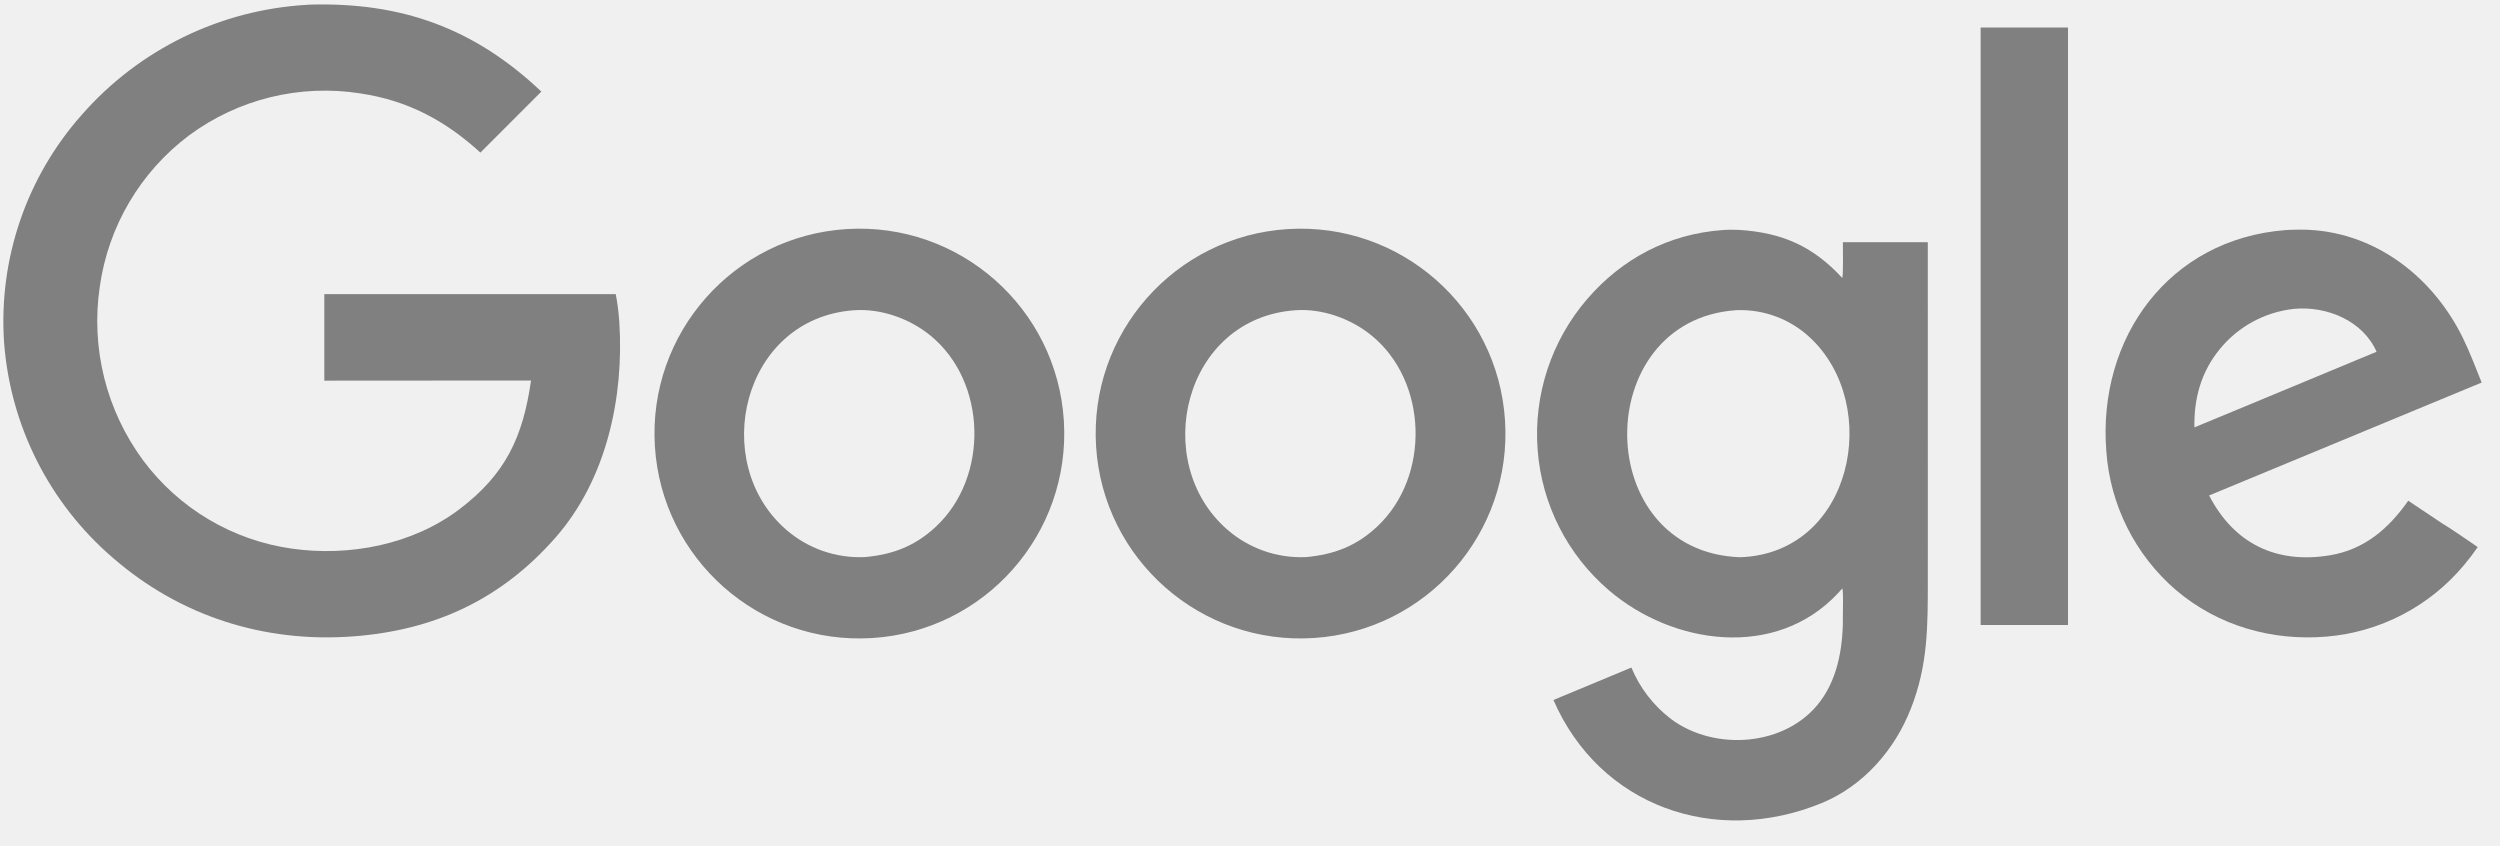
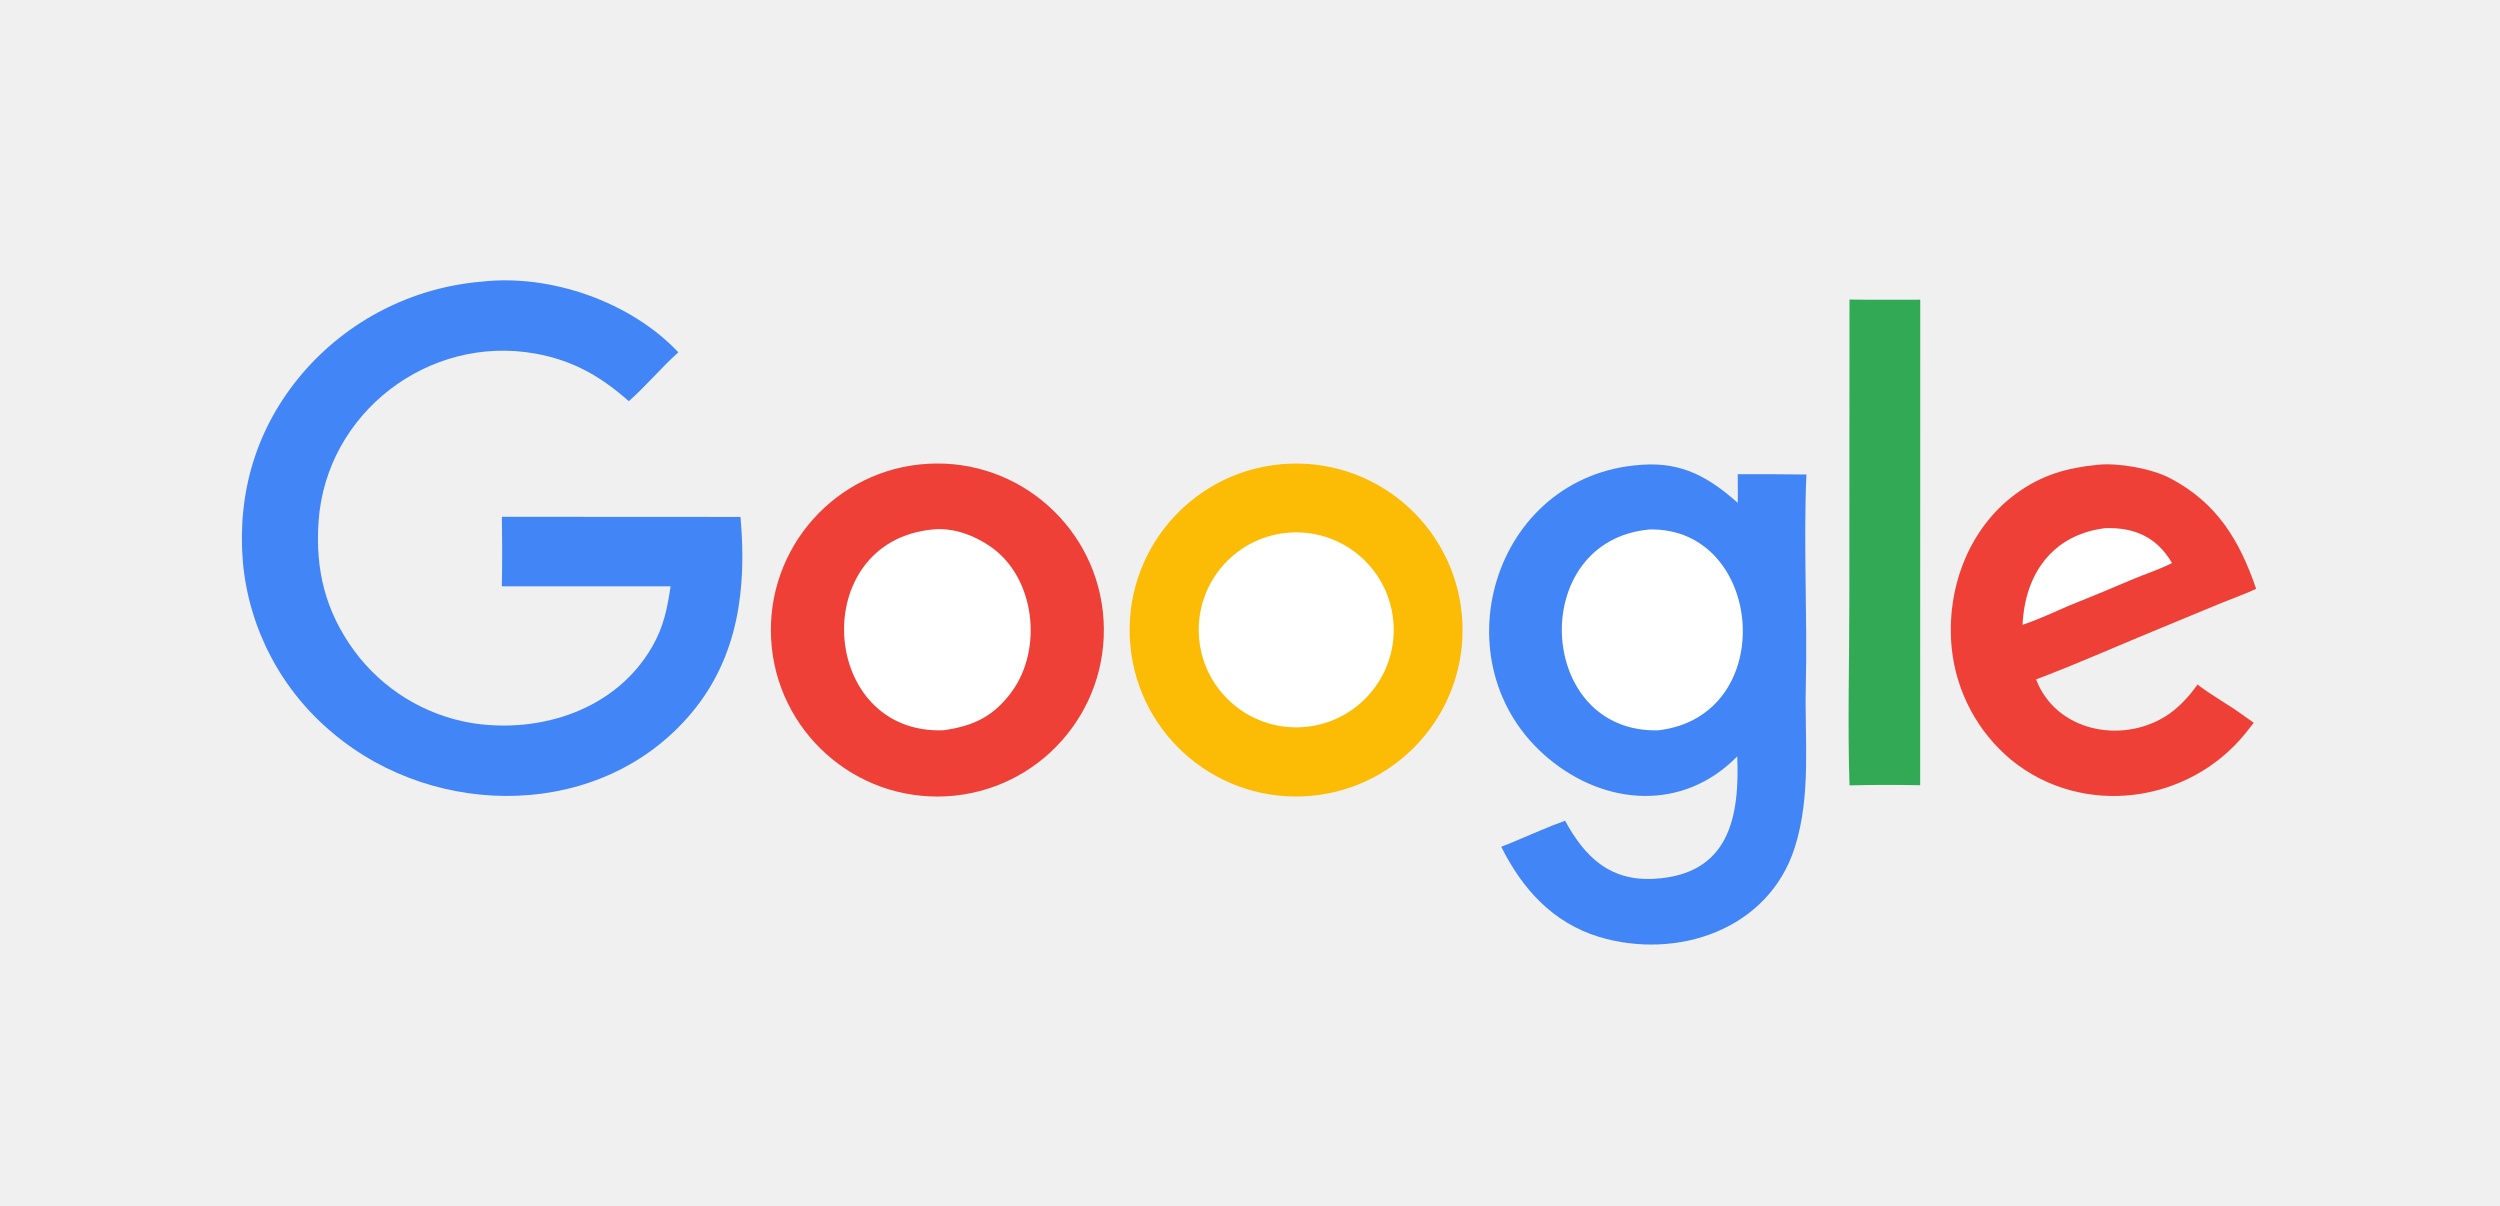
- <svg xmlns="http://www.w3.org/2000/svg" width="266" height="90" viewBox="0 0 266 90" fill="none">
-   <path d="M183.239 24.482C183.647 24.437 184.579 24.433 185.001 24.459C189.654 24.748 192.913 26.212 196.027 29.584C196.128 29.081 196.085 26.456 196.082 25.769H205.118L205.121 53.314L205.12 61.736C205.119 66.561 205.144 70.763 203.324 75.372C201.624 79.76 198.273 83.617 193.844 85.44C182.536 90.094 170.229 85.829 165.284 74.479L170.148 72.456L173.579 71.028C174.476 73.192 175.931 75.08 177.795 76.501C182.461 79.988 190.105 79.432 193.68 74.617C195.673 71.933 196.133 68.483 196.084 65.231C196.072 64.407 196.151 63.408 196.029 62.602C195.873 62.761 195.721 62.947 195.567 63.112C188.945 70.211 177.98 68.612 171.206 62.822C166.78 59.05 164.043 53.667 163.604 47.868C163.161 42.033 165.056 36.262 168.871 31.825C172.593 27.502 177.547 24.905 183.239 24.482ZM185.145 59.29C197.14 58.886 200.303 43.101 192.585 35.918C190.479 33.947 187.674 32.897 184.792 33.002L184.702 33.006C169.163 34.084 169.242 58.725 185.145 59.29Z" fill="#808080" />
-   <path d="M32.627 0.515C32.728 0.503 32.83 0.496 32.932 0.493C42.708 0.206 50.459 2.984 57.601 9.745L51.114 16.235C47.388 12.834 43.385 10.69 38.349 9.941C31.919 8.926 25.35 10.534 20.116 14.404C14.938 18.291 11.52 24.08 10.618 30.492C9.645 37.031 11.309 43.69 15.243 49.002C19.047 54.105 24.73 57.477 31.031 58.372C37.157 59.246 43.888 57.961 48.872 54.189C53.794 50.464 55.638 46.52 56.502 40.485L34.507 40.5V34.255V31.298H65.514C65.702 32.222 65.834 33.337 65.895 34.278C66.412 42.277 64.527 51.002 59.139 57.159C53.358 63.767 46.26 67.061 37.57 67.712C28.134 68.419 19.146 65.571 11.984 59.331C5.226 53.514 1.067 45.242 0.428 36.348C-0.148 27.528 2.826 18.844 8.689 12.23C14.775 5.274 23.399 1.053 32.627 0.515Z" fill="#808080" />
-   <path d="M90.106 24.372C102.118 23.637 112.454 32.775 113.196 44.787C113.937 56.798 104.805 67.139 92.795 67.888C80.773 68.638 70.422 59.497 69.679 47.475C68.936 35.453 78.084 25.108 90.106 24.372ZM92.006 59.274C95.029 59.008 97.385 58.087 99.587 56.029C105.237 50.748 105.018 40.65 99.023 35.722C96.804 33.898 93.73 32.805 90.873 33.011C78.978 33.845 75.381 49.199 83.66 56.369C85.968 58.37 88.955 59.41 92.006 59.274Z" fill="#808080" />
-   <path d="M137.044 24.373C149.039 23.636 159.367 32.745 160.135 44.738C160.903 56.73 151.821 67.082 139.83 67.882C127.796 68.684 117.396 59.561 116.625 47.524C115.854 35.487 125.005 25.112 137.044 24.373ZM138.951 59.275C141.986 59 144.344 58.082 146.548 56.011C152.183 50.72 151.952 40.626 145.951 35.71C143.746 33.903 140.692 32.813 137.86 33.008C125.945 33.812 122.311 49.143 130.584 56.35C132.894 58.363 135.89 59.411 138.951 59.275Z" fill="#808080" />
-   <path d="M243.175 24.481C243.467 24.447 243.815 24.455 244.11 24.444C251.964 24.154 258.64 29.025 262.029 35.914C262.79 37.463 263.401 39.084 264.048 40.704L235.051 52.717C237.688 57.825 242.18 60.031 247.897 59.083C251.567 58.475 254.151 56.256 256.236 53.275C257.432 54.065 258.623 54.861 259.81 55.665C260.942 56.337 262.498 57.451 263.63 58.208C263.178 58.867 262.695 59.502 262.18 60.113C258.512 64.521 253.225 67.269 247.509 67.738C241.706 68.216 235.987 66.578 231.524 62.787C227.18 59.047 224.511 53.724 224.112 48.005C223.17 35.938 230.776 25.442 243.175 24.481ZM239.694 42.901L252.865 37.427C251.415 34.111 247.557 32.546 244.106 32.861C240.981 33.19 238.115 34.75 236.143 37.197C234.192 39.607 233.425 42.405 233.487 45.471L239.694 42.901Z" fill="#808080" />
-   <path d="M210.74 2.928H220.034V66.5H210.74V2.928Z" fill="#808080" />
+ <svg xmlns="http://www.w3.org/2000/svg" width="1161" height="560" viewBox="0 0 1161 560" fill="none">
+   <path d="M762.269 215.857L762.774 215.819C781.413 214.578 793.703 221.771 807.031 233.534C807.11 229.207 807.008 224.583 806.997 220.23C817.632 220.174 828.267 220.217 838.902 220.36C837.49 252.762 839.395 286.001 838.618 318.506C838.012 343.641 841.232 369.108 833.522 393.478C821.362 431.927 778.652 446.018 742.439 435.044C721.062 428.436 706.98 412.866 697.178 393.251C703.074 390.964 709.315 388.167 715.217 385.723C719.038 384.071 722.915 382.547 726.838 381.153C736.073 398.138 747.694 409.242 768.148 408.119C803.074 406.201 807.904 379.419 806.782 351.25C781.64 376.943 745.461 374.279 719.026 352.167C667.155 308.771 692.717 220.454 762.269 215.857Z" fill="#4285F7" />
+   <path d="M766.198 245.887C819.344 244.92 826.589 332.594 770.081 339.16C713.193 340.634 709.032 250.793 766.198 245.887Z" fill="white" />
+   <path d="M223.616 130.803C255.63 127.144 292.888 140.111 315.019 163.606C307.223 170.587 300.087 179.186 292.019 186.31C278.963 174.748 266.097 167.373 248.702 164.226C199.071 155.247 151.416 191.754 147.946 242.18C146.405 264.592 151.055 283.719 164.402 302.089C177.598 320.086 197.318 332.198 219.336 335.828C251.238 340.765 286.217 329.504 302.956 300.183C308.262 290.89 309.836 282.73 311.429 272.28L233.05 272.279C233.171 266.308 233.223 260.337 233.204 254.367L233.076 239.996L343.882 240.057L343.929 240.583C346.779 273.093 342.938 304.759 321.505 330.66C280.057 380.746 202.708 380.925 154.769 340.598C130.771 320.763 115.666 292.179 112.8 261.175C110.08 228.634 119.113 198.471 140.369 173.481C161.422 148.854 191.333 133.52 223.616 130.803Z" fill="#4285F7" />
+   <path d="M430.888 215.381C473.539 212.934 510.092 245.545 512.512 288.203C514.932 330.86 482.302 367.396 439.648 369.79C397.031 372.181 360.538 339.583 358.12 296.963C355.703 254.343 388.275 217.826 430.888 215.381Z" fill="#EE4037" />
+   <path d="M433.118 245.889C442.424 244.88 452.307 248.483 460.062 253.895C480.797 268.302 484.387 301.418 469.837 321.266C461.354 332.838 451.848 337.22 438.144 339.142C380.35 341.257 374.754 251.499 433.118 245.889Z" fill="white" />
+   <path d="M598.941 215.331C641.549 213.698 677.428 246.87 679.145 289.474C680.863 332.079 647.768 368.03 605.171 369.831C562.454 371.637 526.384 338.424 524.663 295.7C522.941 252.976 556.222 216.968 598.941 215.331Z" fill="#FCBB05" />
+   <path d="M597.263 247.476C622.121 244.881 644.378 262.917 646.991 287.773C649.604 312.628 631.583 334.9 606.736 337.532C581.861 340.167 559.561 322.124 556.944 297.243C554.328 272.362 572.382 250.075 597.263 247.476Z" fill="white" />
+   <path d="M974.237 215.84C983.874 214.839 999.373 217.634 1007.94 222.156C1029.84 233.712 1040.08 251.166 1047.76 273.427C1043.56 275.498 1036.41 278.076 1031.88 279.919L1004.12 291.404C984.94 299.249 964.815 308.266 945.557 315.505C954.662 339.431 984.707 345.544 1005.39 332.825C1011.42 329.123 1016.5 323.603 1020.55 317.866C1023.15 320.123 1030.21 324.513 1033.38 326.593C1037.6 329.084 1042.55 332.77 1046.64 335.653C1045.36 337.317 1044.07 338.964 1042.76 340.594C1016.21 373.364 966.952 379.755 934.072 352.935C918.414 339.957 908.477 321.355 906.391 301.127C903.664 273.927 913.925 245.664 936.192 229.307C948.063 220.582 959.775 217.278 974.237 215.84Z" fill="#EE4037" />
+   <path d="M977.644 245.28C991.283 244.808 1001.69 249.499 1008.69 261.465C1002.74 264.505 995.676 266.756 989.486 269.415C980.03 273.478 970.58 277.361 961.022 281.19C953.415 284.491 947.196 287.456 939.288 290.154C940.342 266.591 953.114 248.303 977.644 245.28Z" fill="white" />
+   <path d="M858.902 139.1C869.73 139.302 880.914 139.17 891.765 139.179L891.725 364.661C880.79 364.435 869.849 364.46 858.913 364.735C858.006 337.979 858.834 305.863 858.828 278.799L858.902 139.1Z" fill="#32A954" />
</svg>
